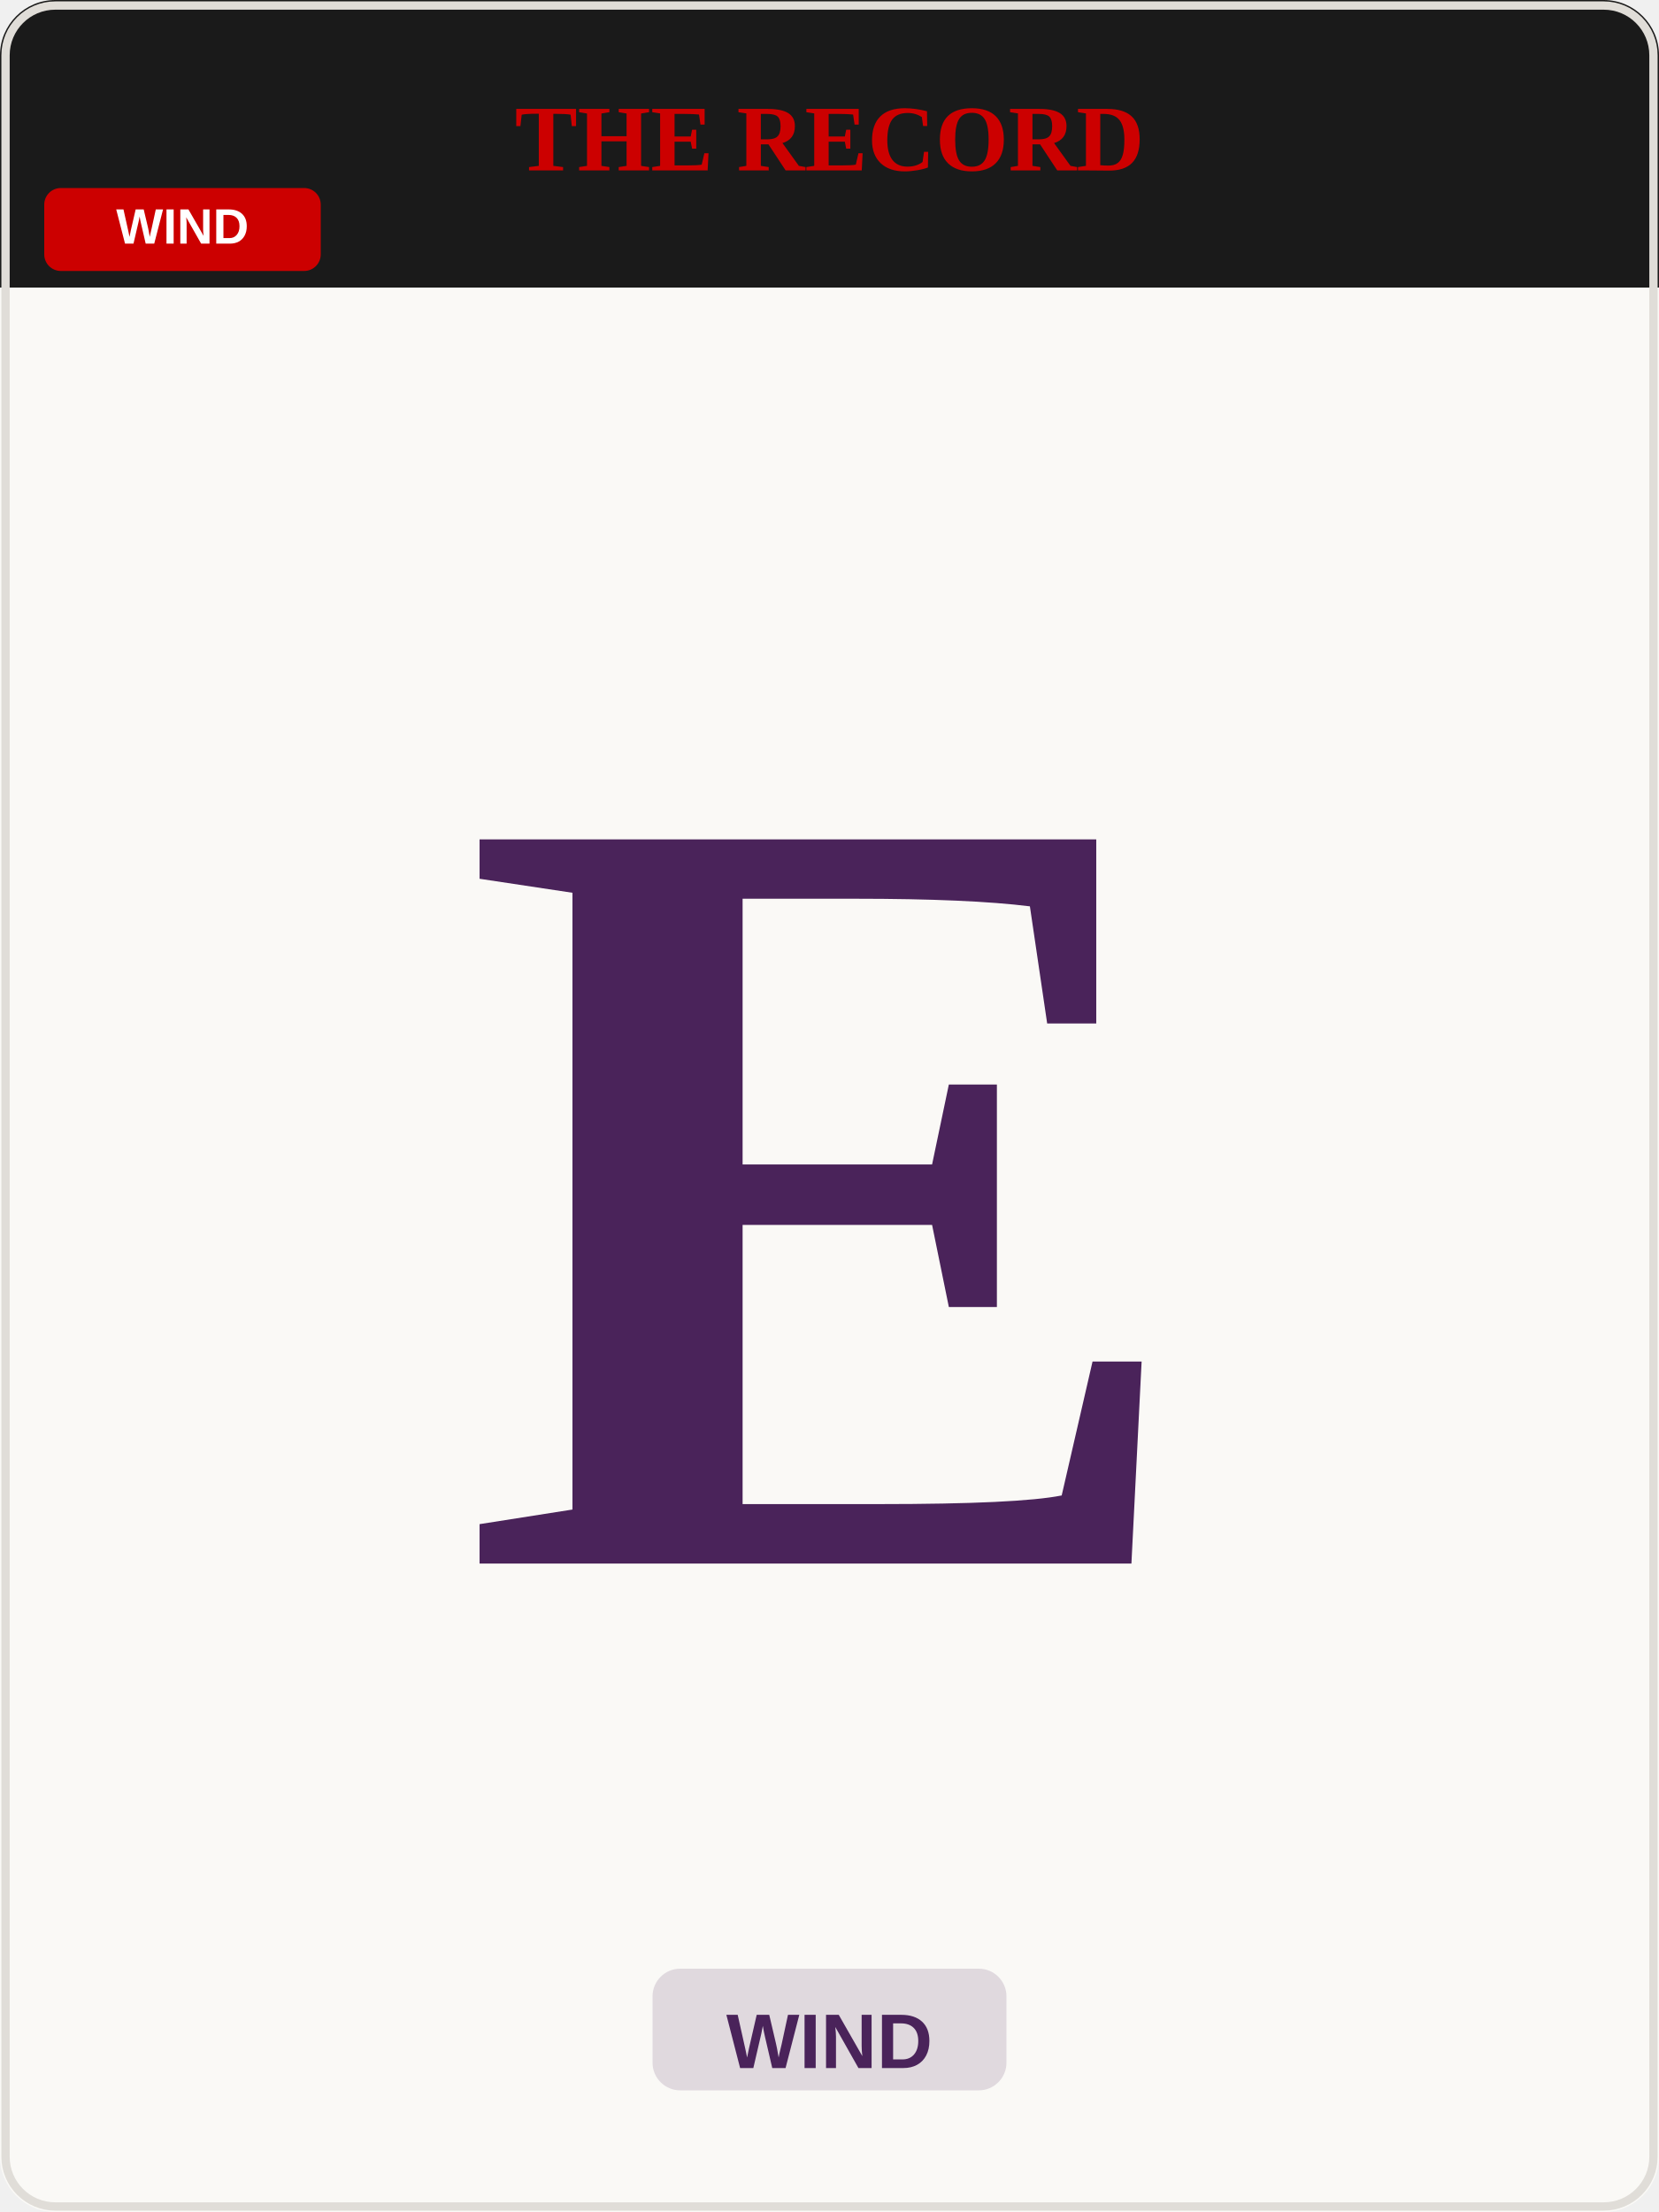
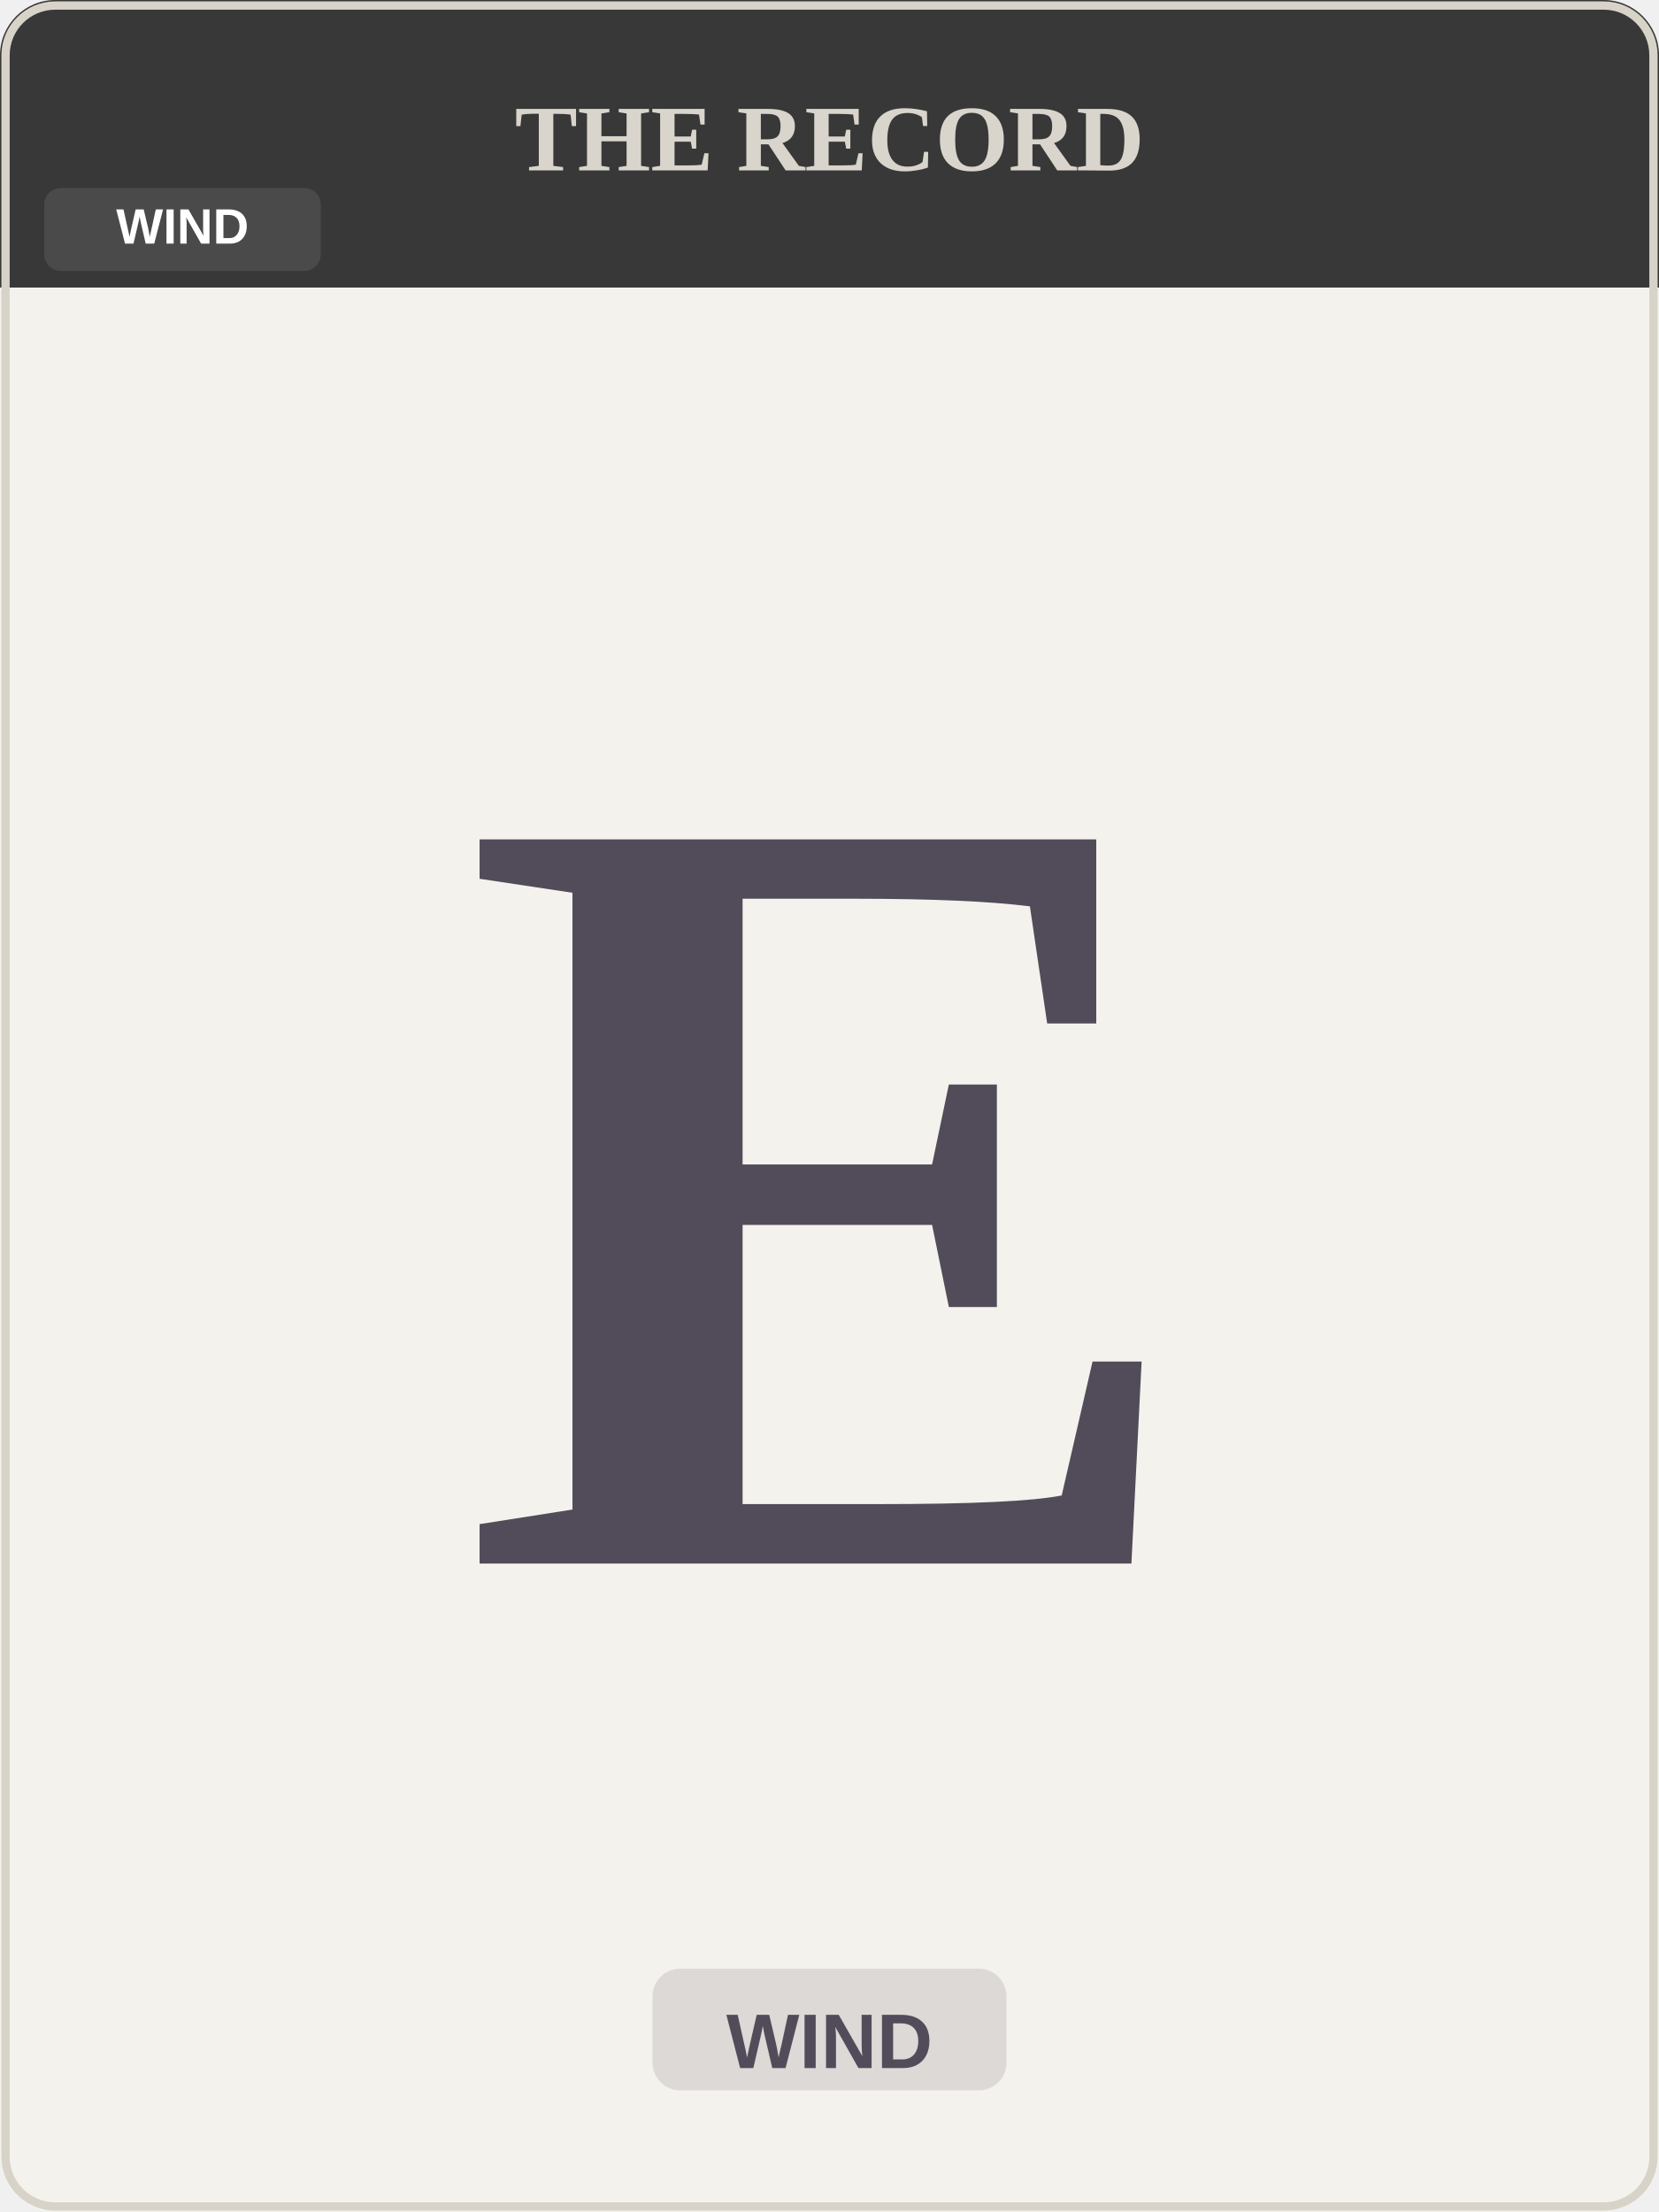
<svg xmlns="http://www.w3.org/2000/svg" viewBox="0 0 300 400" width="300" height="400">
-   <rect x="0" y="0" width="300" height="400" rx="10" fill="#FAF9F6" />
-   <rect x="0" y="0" width="300" height="52" rx="10" fill="#1A1A1A" />
-   <rect x="0" y="42" width="300" height="10" fill="#1A1A1A" />
-   <text x="150" y="26" font-family="Georgia,'Times New Roman',serif" font-size="17" font-weight="bold" fill="#CC0000" text-anchor="middle" dominant-baseline="middle">THE RECORD</text>
-   <rect x="8" y="34" width="50" height="15" rx="3" fill="#CC0000" />
+   <rect x="0" y="0" width="300" height="400" rx="10" fill="#F4F2EC" />
+   <rect x="0" y="0" width="300" height="52" rx="10" fill="#383838" />
+   <rect x="0" y="42" width="300" height="10" fill="#383838" />
+   <text x="150" y="26" font-family="Georgia,'Times New Roman',serif" font-size="17" font-weight="bold" fill="#D9D5CC" text-anchor="middle" dominant-baseline="middle">THE RECORD</text>
+   <rect x="8" y="34" width="50" height="15" rx="3" fill="#4A4A4A" />
  <text x="33" y="41.5" font-family="Arial,Helvetica,sans-serif" font-size="9" font-weight="bold" fill="#FFFFFF" text-anchor="middle" dominant-baseline="middle">WIND</text>
-   <text x="150" y="226" font-family="Georgia,'Times New Roman',serif" font-size="200" font-weight="bold" fill="#4A235A" text-anchor="middle" dominant-baseline="middle" letter-spacing="-4">E</text>
-   <rect x="118" y="356" width="64" height="22" rx="5" fill="#4A235A" opacity="0.15" />
-   <text x="150" y="370" font-family="Arial,Helvetica,sans-serif" font-size="14" font-weight="bold" fill="#4A235A" text-anchor="middle" dominant-baseline="middle">WIND</text>
-   <rect x="1" y="1" width="298" height="398" rx="9" fill="none" stroke="#E0DDD8" stroke-width="1.5" />
+   <text x="150" y="226" font-family="Georgia,'Times New Roman',serif" font-size="200" font-weight="bold" fill="#524C5A" text-anchor="middle" dominant-baseline="middle" letter-spacing="-4">E</text>
+   <rect x="118" y="356" width="64" height="22" rx="5" fill="#524C5A" opacity="0.15" />
+   <text x="150" y="370" font-family="Arial,Helvetica,sans-serif" font-size="14" font-weight="bold" fill="#524C5A" text-anchor="middle" dominant-baseline="middle">WIND</text>
+   <rect x="1" y="1" width="298" height="398" rx="9" fill="none" stroke="#D8D3C8" stroke-width="1.5" />
</svg>
